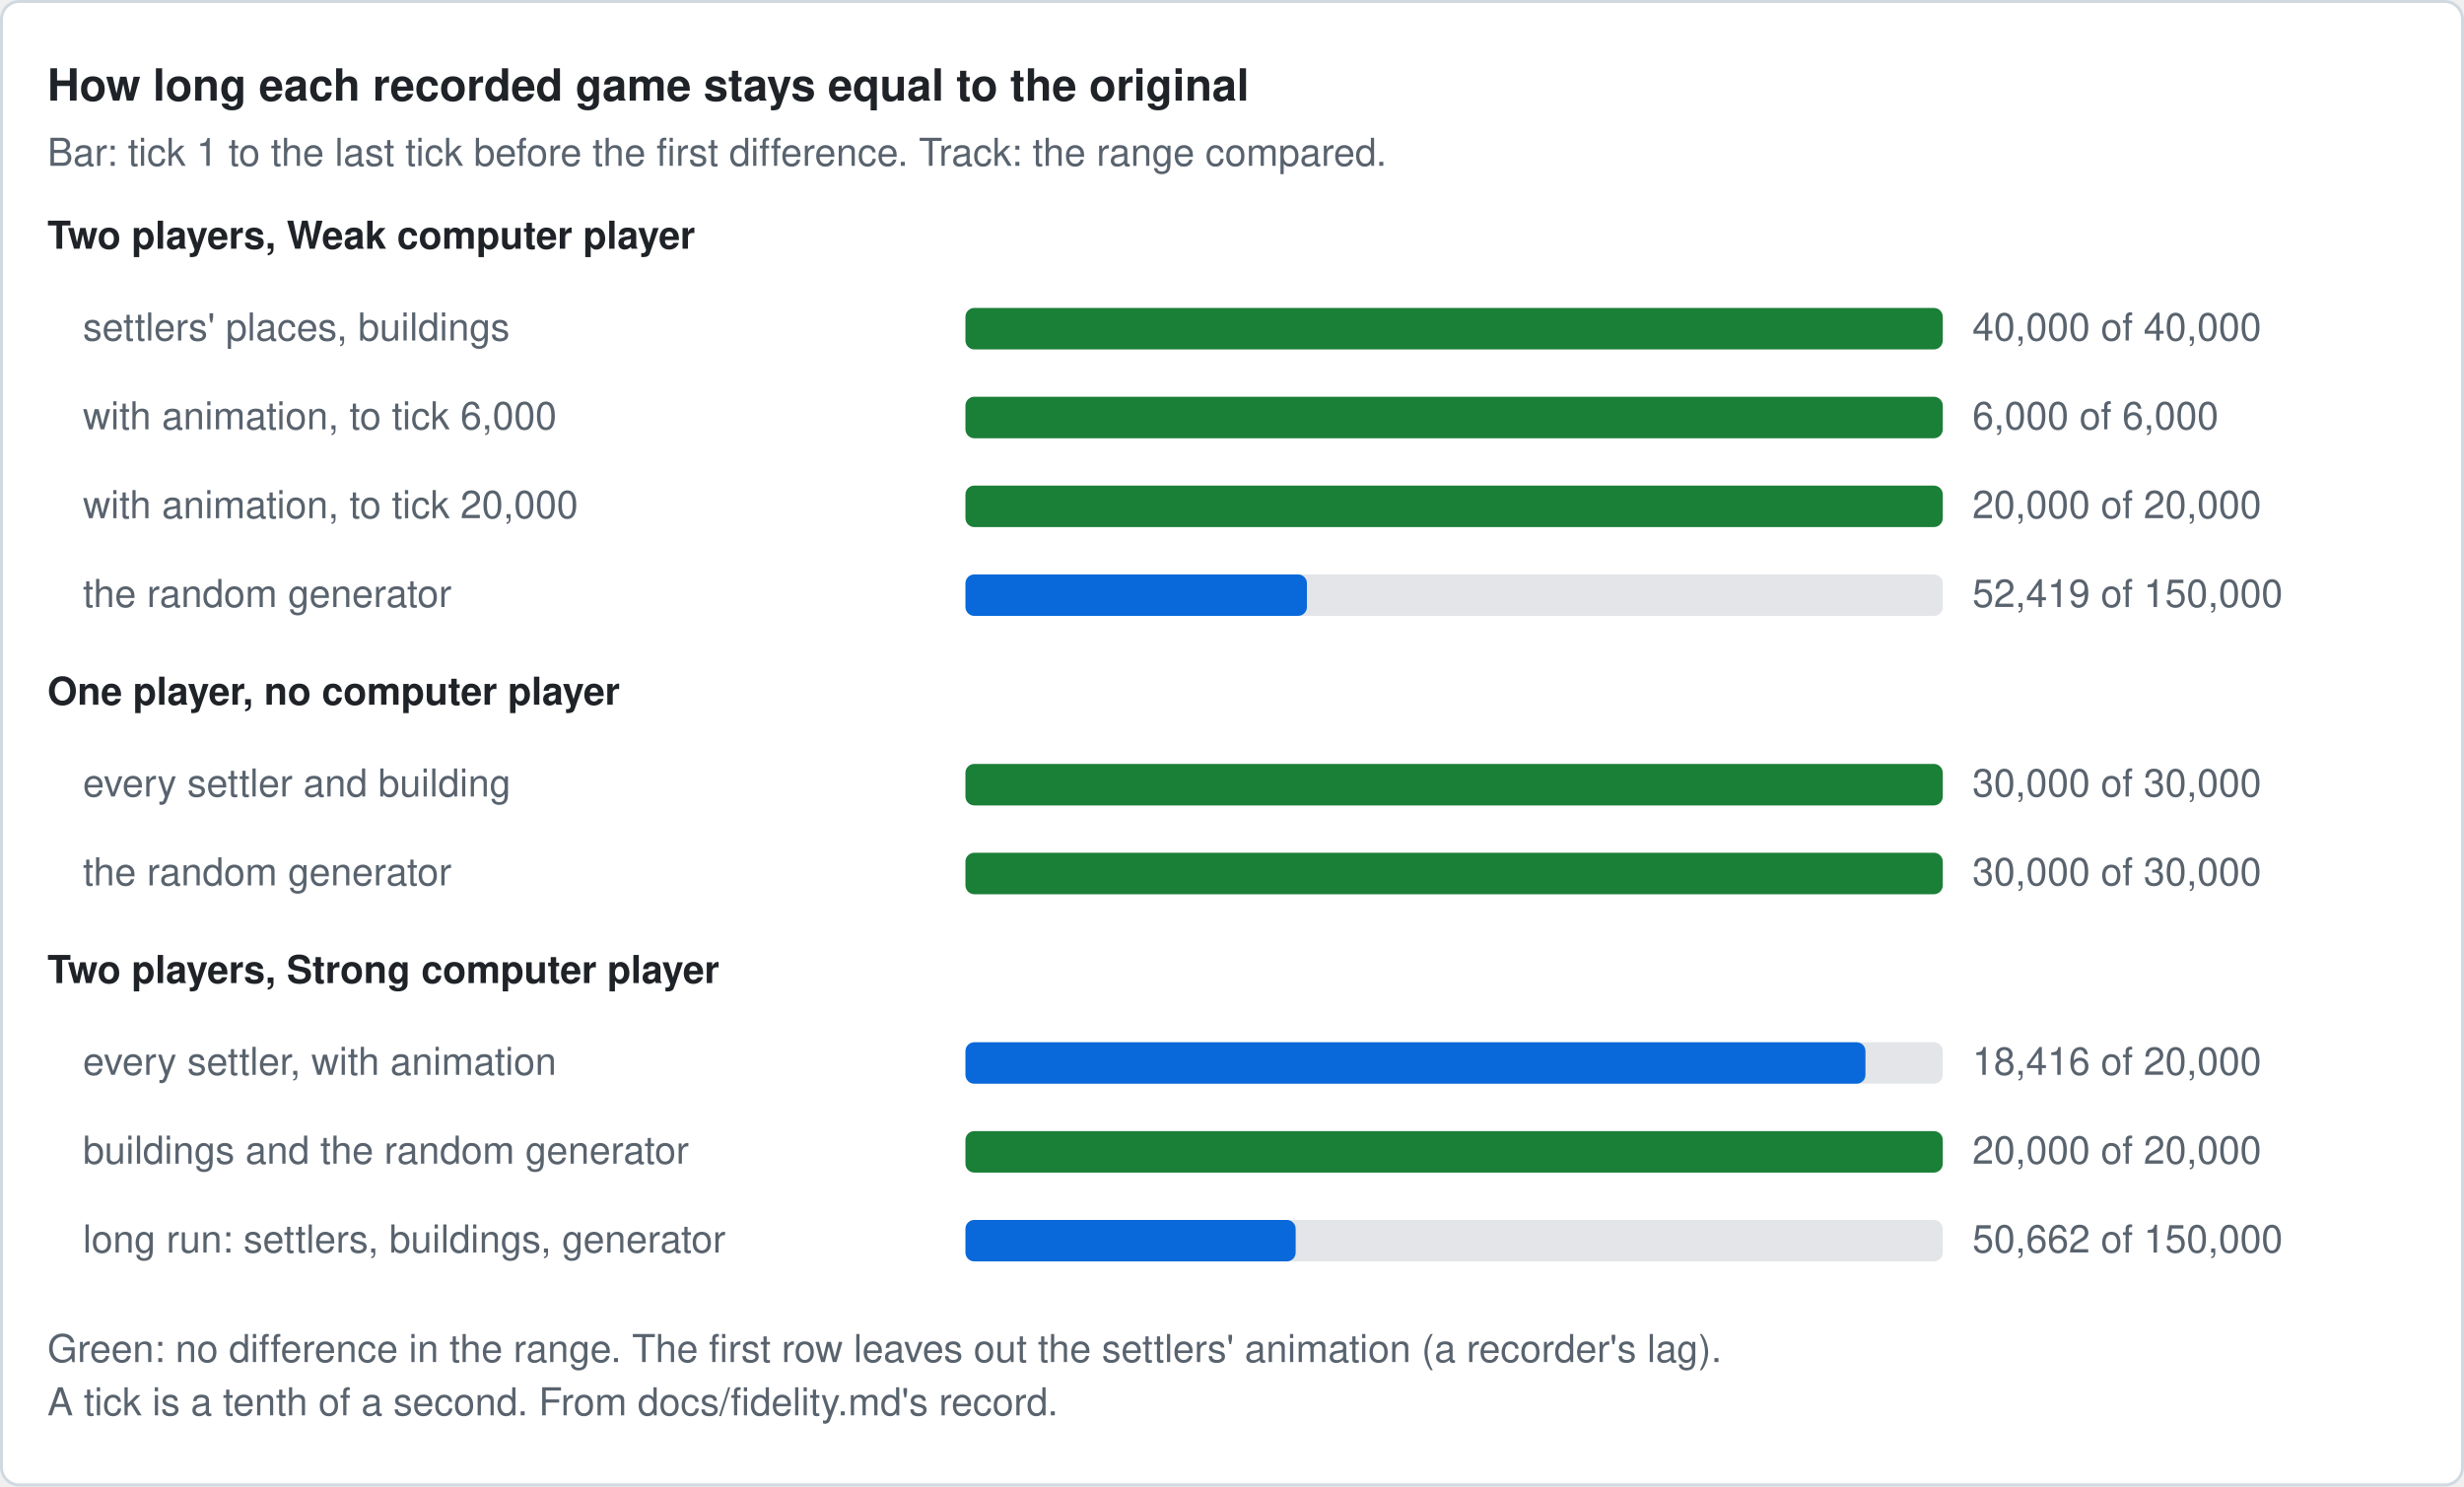
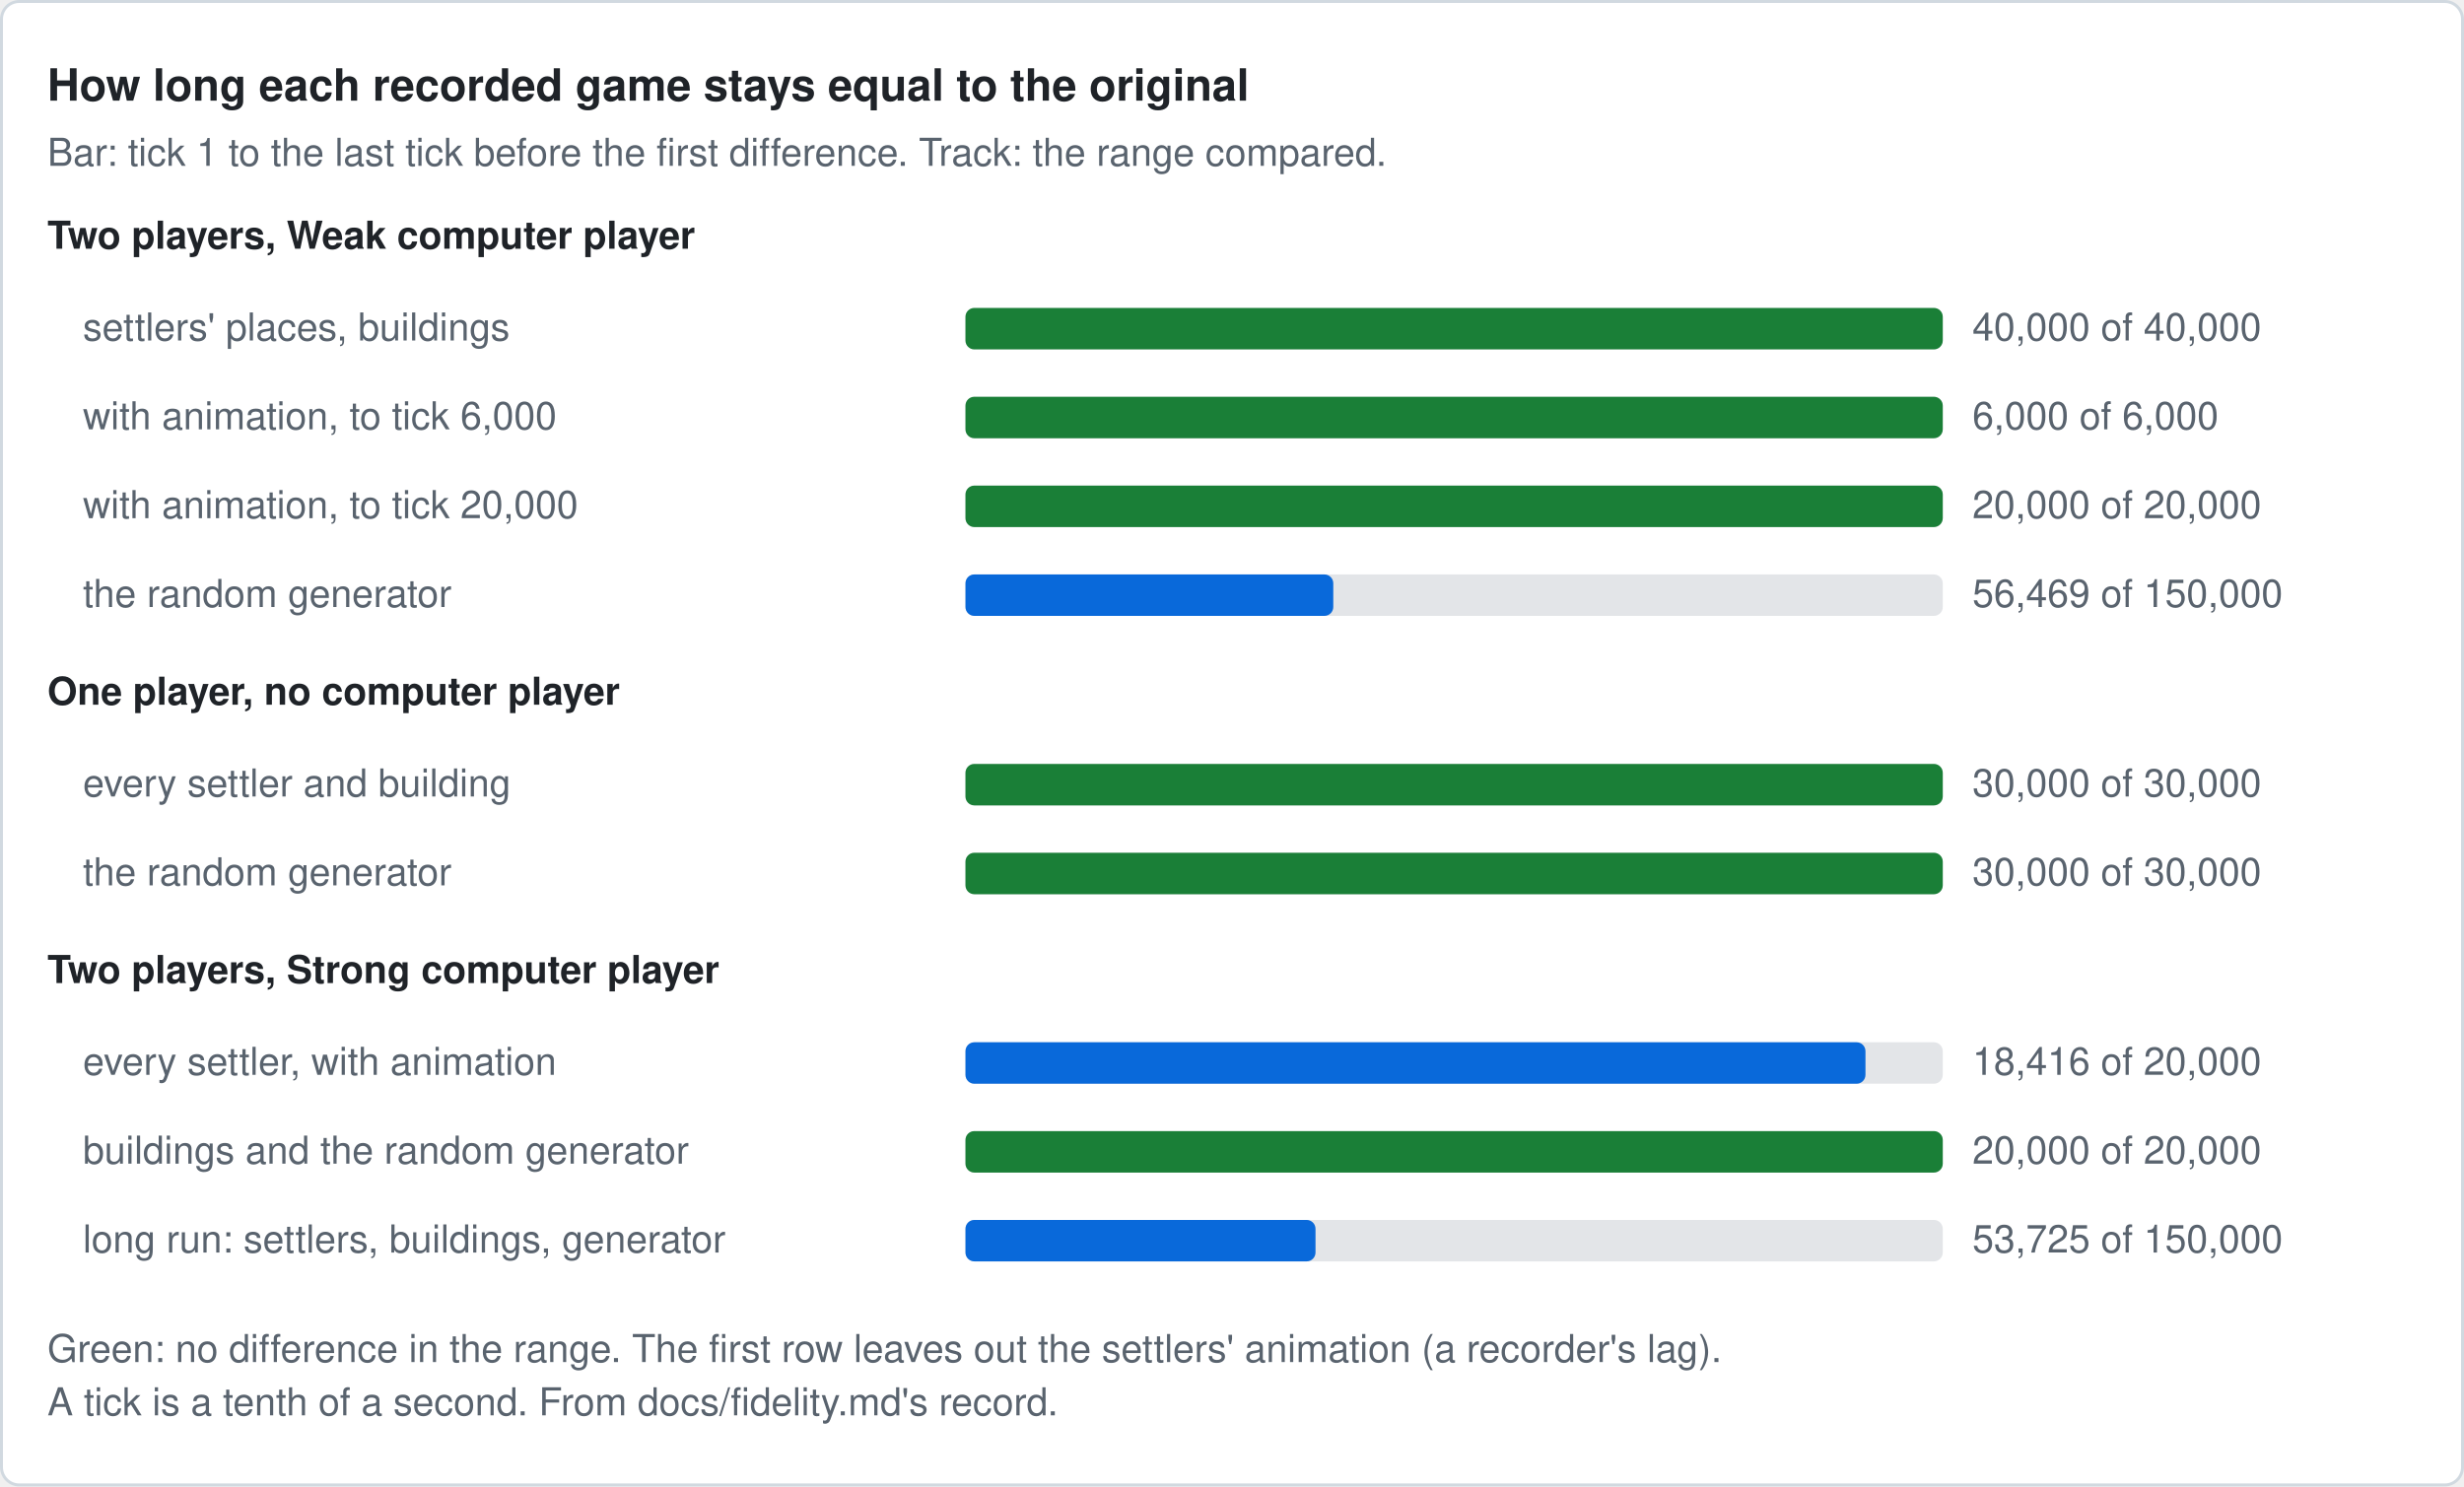
<svg xmlns="http://www.w3.org/2000/svg" width="832" height="502" viewBox="0 0 832 502" role="img" aria-label="Ticks equal to the original per recorded game">
  <style>
text { font-family: -apple-system, BlinkMacSystemFont, "Segoe UI", Helvetica, Arial, sans-serif; fill: #59636e; font-size: 13px; }
.title { font-size: 15px; font-weight: 600; fill: #1f2328; }
.game { font-weight: 600; fill: #1f2328; }
.value { font-variant-numeric: tabular-nums; }
.track { fill: #818b98; fill-opacity: 0.22; }
.bar { fill: #0969da; }
.bar.all { fill: #1a7f37; }
.bg { fill: #ffffff; stroke: #d1d9e0; }
@media (prefers-color-scheme: dark) {
  text { fill: #9198a1; }
  .title, .game { fill: #f0f6fc; }
  .track { fill-opacity: 0.45; }
  .bar { fill: #4493f8; }
  .bar.all { fill: #3fb950; }
  .bg { fill: #0d1117; stroke: #3d444d; }
}
</style>
  <rect class="bg" x="0.5" y="0.5" width="831" height="501" rx="6" />
  <g transform="translate(16,16)">
    <text class="title" x="0" y="18">How long each recorded game stays equal to the original</text>
    <text x="0" y="40">Bar: tick 1 to the last tick before the first difference. Track: the range compared.</text>
    <text class="game" x="0" y="68">Two players, Weak computer player</text>
    <text class="measure" x="12" y="99">settlers' places, buildings</text>
    <rect class="track" x="310" y="88" width="330" height="14" rx="3" />
    <rect class="bar all" x="310" y="88" width="330.0" height="14" rx="3" />
    <text class="value" x="650" y="99">40,000 of 40,000</text>
    <text class="measure" x="12" y="129">with animation, to tick 6,000</text>
    <rect class="track" x="310" y="118" width="330" height="14" rx="3" />
    <rect class="bar all" x="310" y="118" width="330.0" height="14" rx="3" />
    <text class="value" x="650" y="129">6,000 of 6,000</text>
    <text class="measure" x="12" y="159">with animation, to tick 20,000</text>
    <rect class="track" x="310" y="148" width="330" height="14" rx="3" />
    <rect class="bar all" x="310" y="148" width="330.0" height="14" rx="3" />
    <text class="value" x="650" y="159">20,000 of 20,000</text>
    <text class="measure" x="12" y="189">the random generator</text>
    <rect class="track" x="310" y="178" width="330" height="14" rx="3" />
-     <rect class="bar" x="310" y="178" width="115.3" height="14" rx="3" />
-     <text class="value" x="650" y="189">52,419 of 150,000</text>
+     <rect class="bar" x="310" y="178" width="124.2" height="14" rx="3" />
+     <text class="value" x="650" y="189">56,469 of 150,000</text>
    <text class="game" x="0" y="222">One player, no computer player</text>
    <text class="measure" x="12" y="253">every settler and building</text>
    <rect class="track" x="310" y="242" width="330" height="14" rx="3" />
    <rect class="bar all" x="310" y="242" width="330.0" height="14" rx="3" />
    <text class="value" x="650" y="253">30,000 of 30,000</text>
    <text class="measure" x="12" y="283">the random generator</text>
    <rect class="track" x="310" y="272" width="330" height="14" rx="3" />
    <rect class="bar all" x="310" y="272" width="330.0" height="14" rx="3" />
    <text class="value" x="650" y="283">30,000 of 30,000</text>
    <text class="game" x="0" y="316">Two players, Strong computer player</text>
    <text class="measure" x="12" y="347">every settler, with animation</text>
    <rect class="track" x="310" y="336" width="330" height="14" rx="3" />
    <rect class="bar" x="310" y="336" width="303.9" height="14" rx="3" />
    <text class="value" x="650" y="347">18,416 of 20,000</text>
    <text class="measure" x="12" y="377">buildings and the random generator</text>
    <rect class="track" x="310" y="366" width="330" height="14" rx="3" />
    <rect class="bar all" x="310" y="366" width="330.0" height="14" rx="3" />
    <text class="value" x="650" y="377">20,000 of 20,000</text>
    <text class="measure" x="12" y="407">long run: settlers, buildings, generator</text>
    <rect class="track" x="310" y="396" width="330" height="14" rx="3" />
-     <rect class="bar" x="310" y="396" width="111.5" height="14" rx="3" />
-     <text class="value" x="650" y="407">50,662 of 150,000</text>
+     <rect class="bar" x="310" y="396" width="118.2" height="14" rx="3" />
+     <text class="value" x="650" y="407">53,725 of 150,000</text>
    <text x="0" y="444">Green: no difference in the range. The first row leaves out the settlers' animation (a recorder's lag).</text>
    <text x="0" y="462">A tick is a tenth of a second. From docs/fidelity.md's record.</text>
  </g>
</svg>
